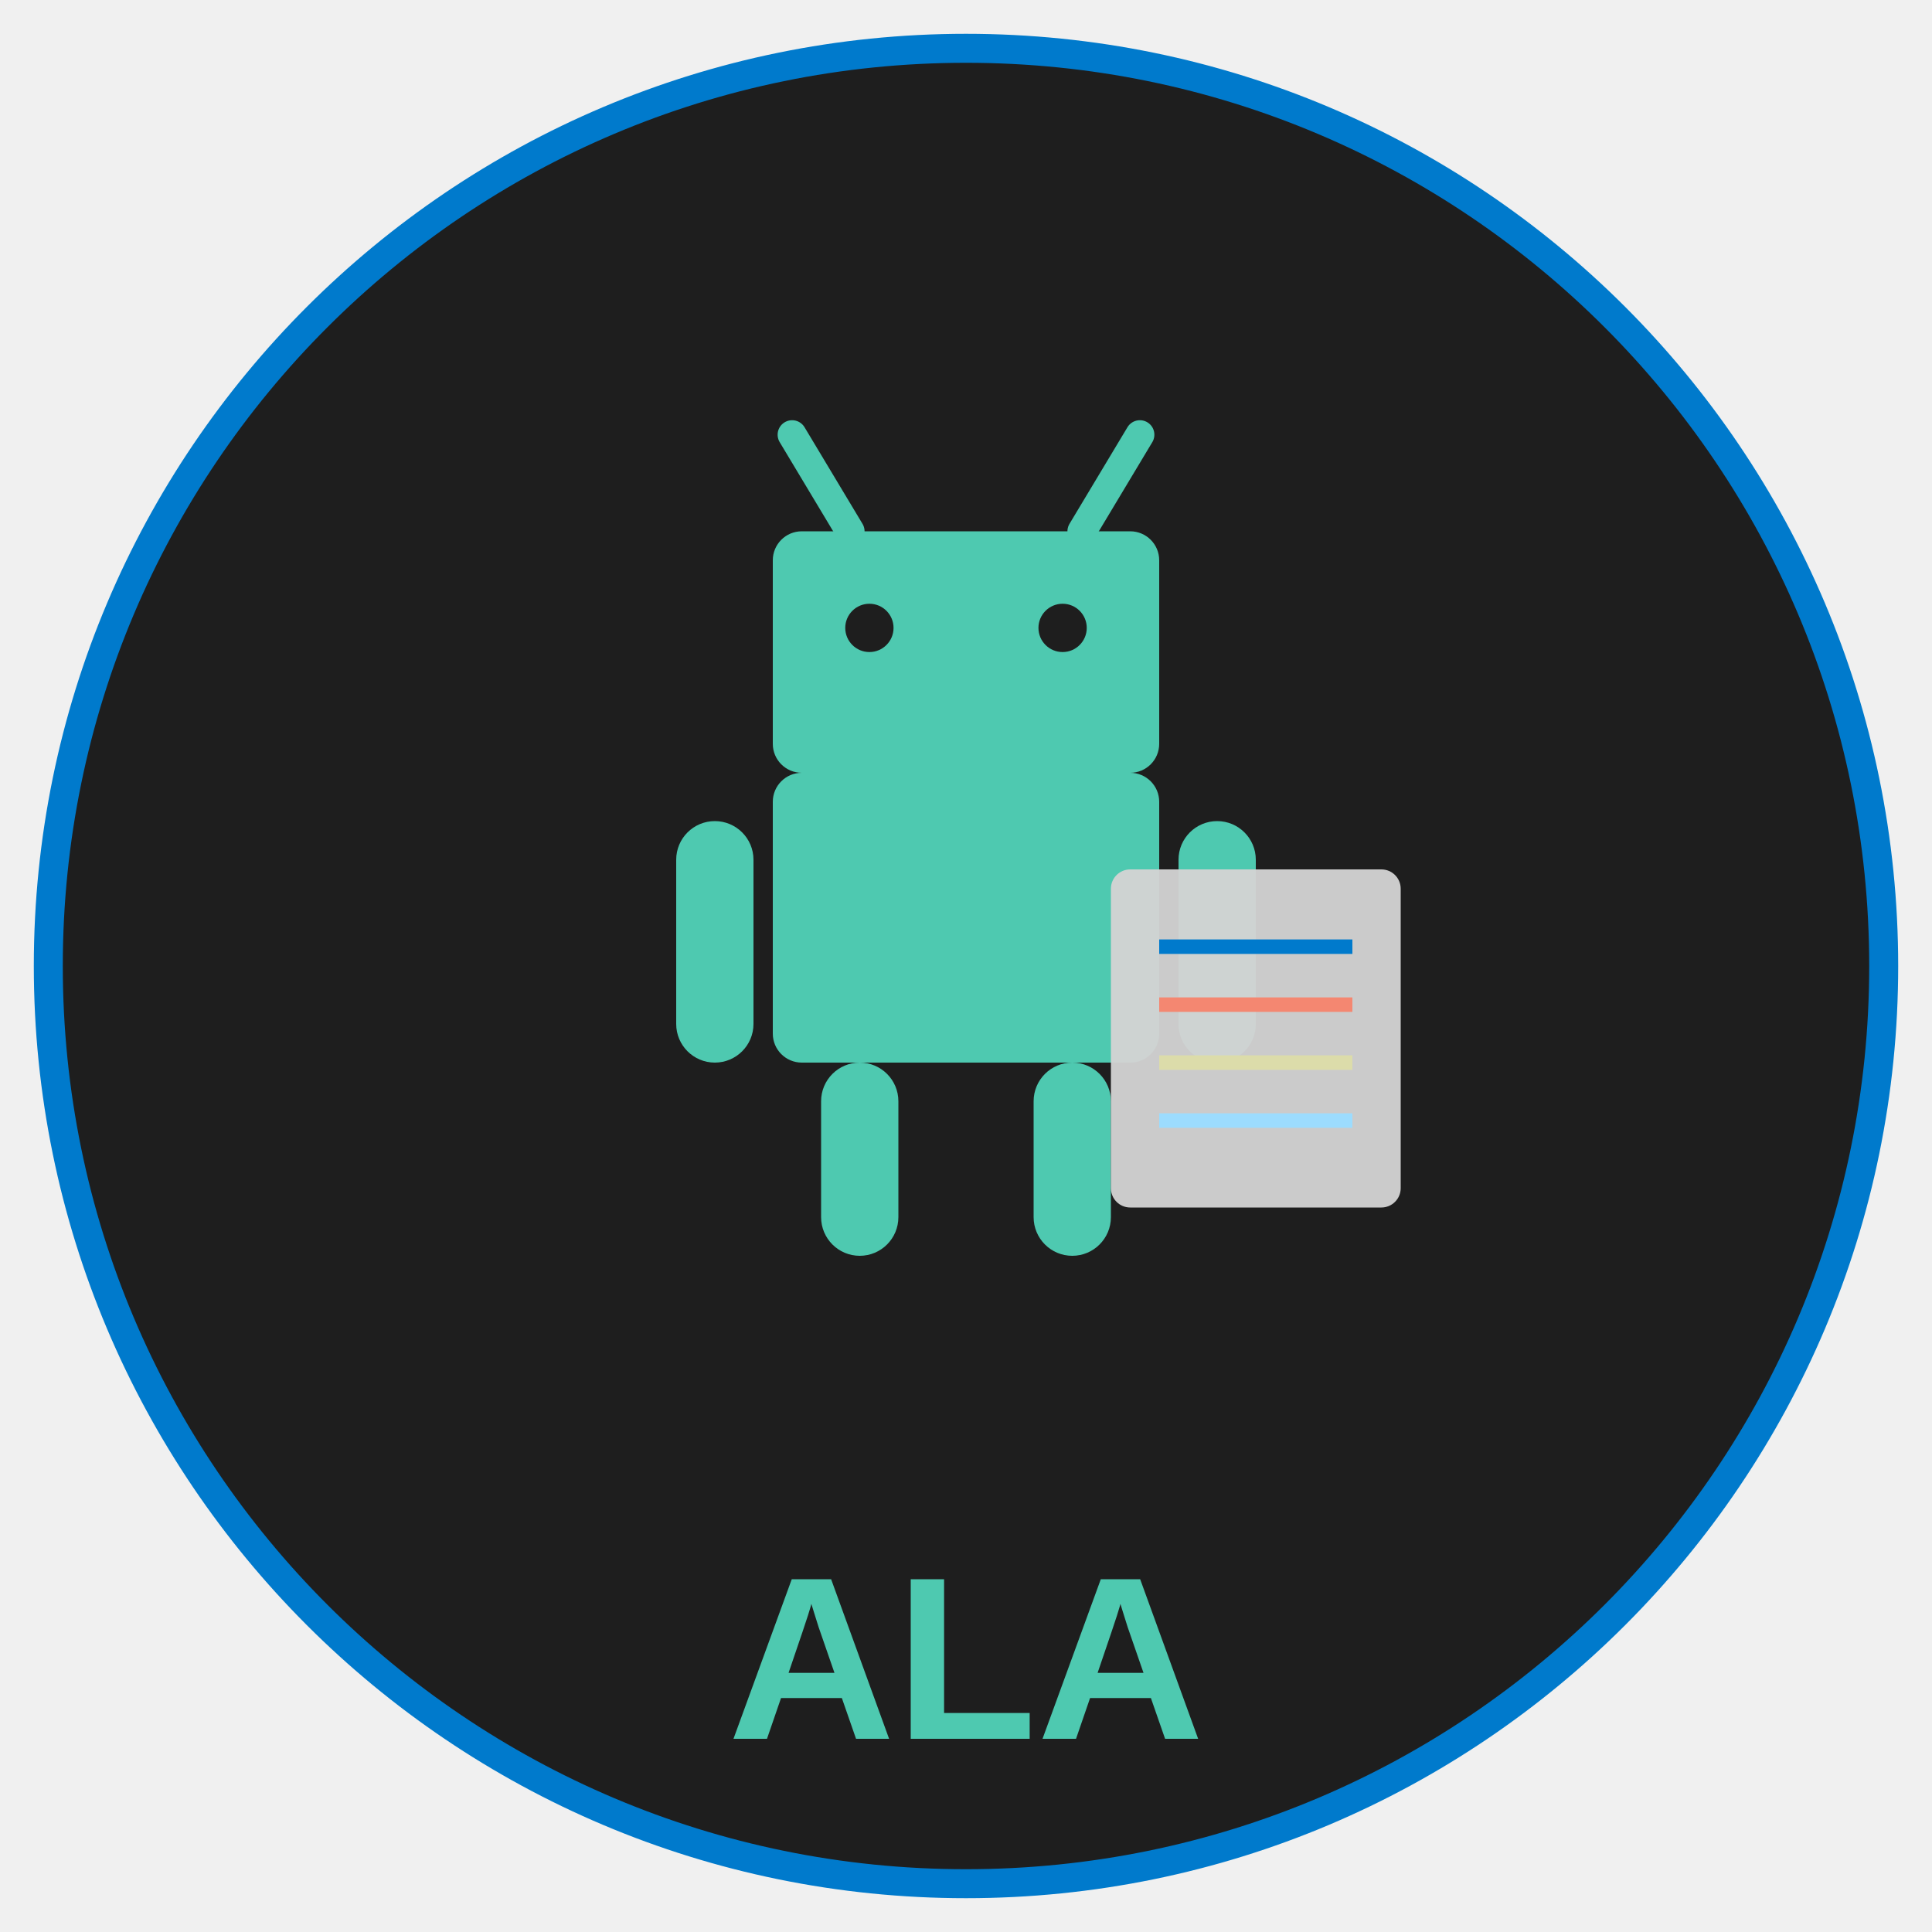
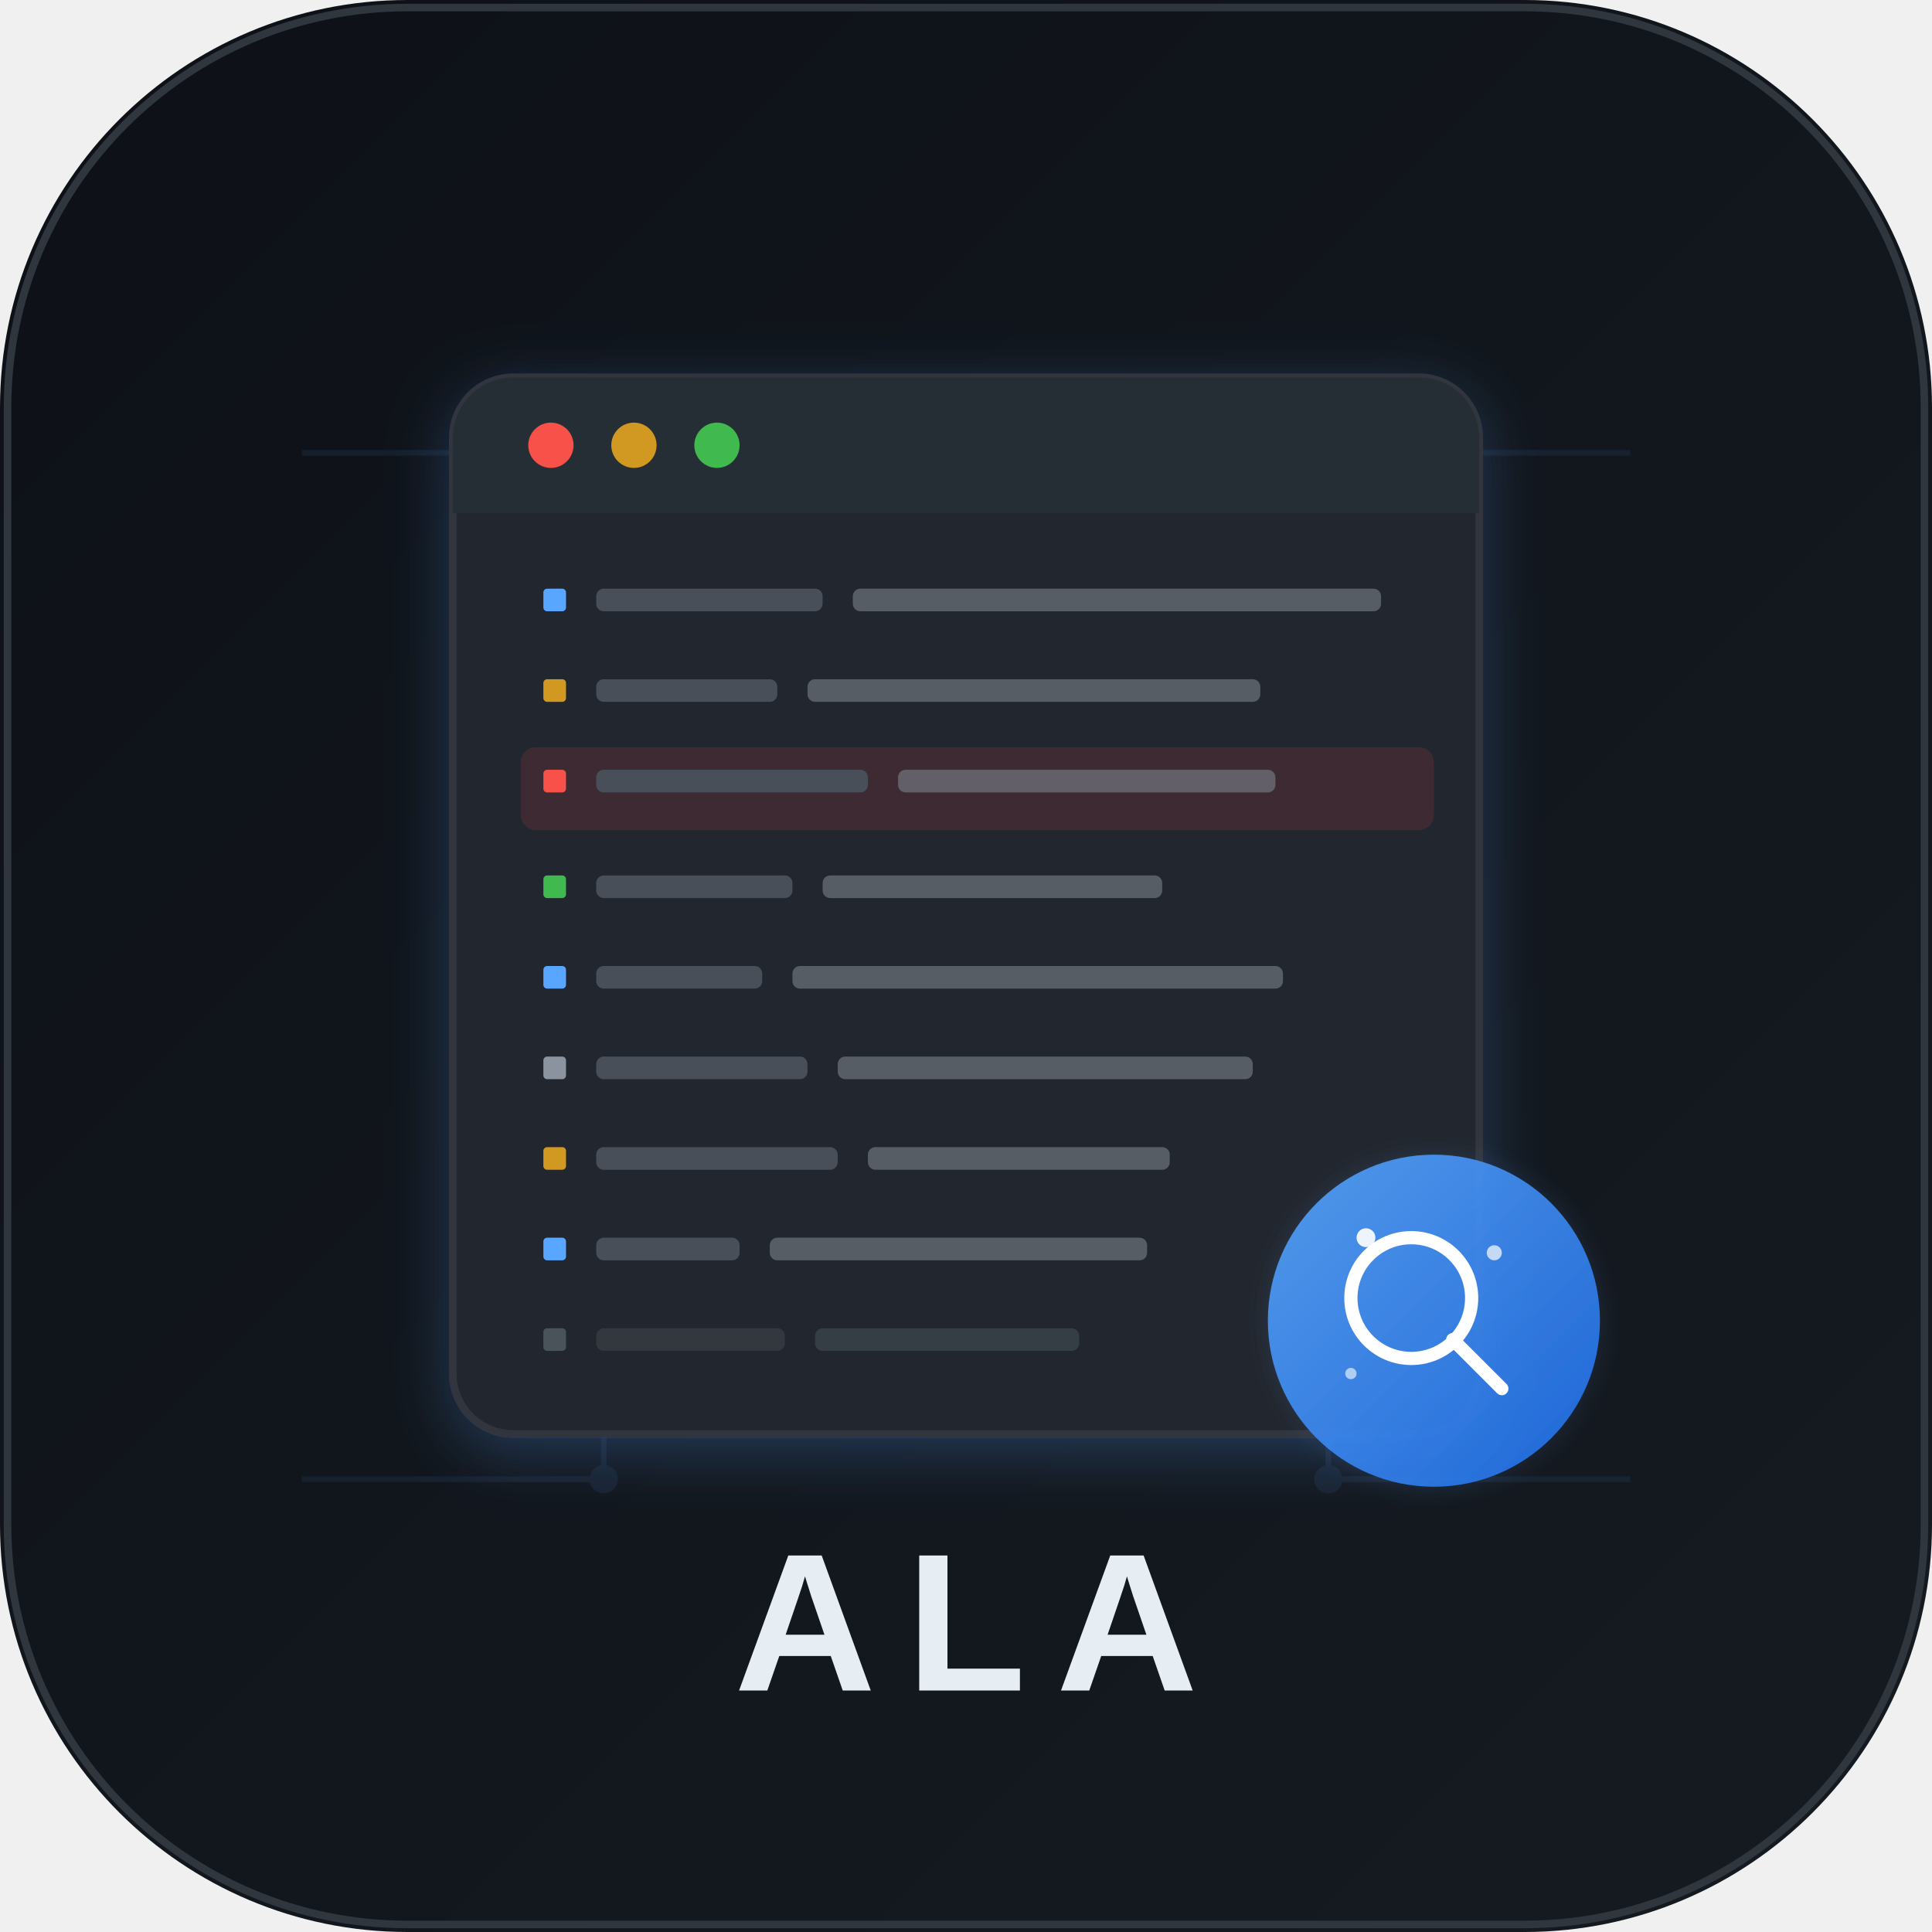
- <svg xmlns="http://www.w3.org/2000/svg" viewBox="0 0 200 200" width="200" height="200">
-   <circle cx="100" cy="100" r="95" fill="#1e1e1e" stroke="#007acc" stroke-width="3" />
-   <g transform="translate(100, 100)">
-     <rect x="-20" y="-45" width="40" height="25" rx="3" fill="#4ec9b0" />
-     <line x1="-12" y1="-45" x2="-18" y2="-55" stroke="#4ec9b0" stroke-width="3" stroke-linecap="round" />
-     <line x1="12" y1="-45" x2="18" y2="-55" stroke="#4ec9b0" stroke-width="3" stroke-linecap="round" />
-     <circle cx="-10" cy="-35" r="2.5" fill="#1e1e1e" />
-     <circle cx="10" cy="-35" r="2.5" fill="#1e1e1e" />
-     <rect x="-20" y="-20" width="40" height="30" rx="3" fill="#4ec9b0" />
-     <rect x="-30" y="-15" width="8" height="25" rx="4" fill="#4ec9b0" />
-     <rect x="22" y="-15" width="8" height="25" rx="4" fill="#4ec9b0" />
-     <rect x="-15" y="10" width="8" height="20" rx="4" fill="#4ec9b0" />
-     <rect x="7" y="10" width="8" height="20" rx="4" fill="#4ec9b0" />
-     <g transform="translate(15, -10)">
-       <rect x="0" y="0" width="30" height="35" rx="2" fill="#d4d4d4" opacity="0.95" />
-       <line x1="5" y1="8" x2="25" y2="8" stroke="#007acc" stroke-width="1.5" />
-       <line x1="5" y1="14" x2="25" y2="14" stroke="#f48771" stroke-width="1.5" />
-       <line x1="5" y1="20" x2="25" y2="20" stroke="#dcdcaa" stroke-width="1.5" />
-       <line x1="5" y1="26" x2="25" y2="26" stroke="#9cdcfe" stroke-width="1.5" />
-     </g>
+ <svg xmlns="http://www.w3.org/2000/svg" viewBox="0 0 512 512" width="512" height="512">
+   <defs>
+     <linearGradient id="bg" x1="0%" y1="0%" x2="100%" y2="100%">
+       <stop offset="0%" stop-color="#0d1117" />
+       <stop offset="100%" stop-color="#161b22" />
+     </linearGradient>
+     <linearGradient id="accent" x1="0%" y1="0%" x2="100%" y2="100%">
+       <stop offset="0%" stop-color="#58a6ff" />
+       <stop offset="100%" stop-color="#1f6feb" />
+     </linearGradient>
+     <linearGradient id="green" x1="0%" y1="0%" x2="0%" y2="100%">
+       <stop offset="0%" stop-color="#3fb950" />
+       <stop offset="100%" stop-color="#238636" />
+     </linearGradient>
+     <linearGradient id="glow" x1="50%" y1="0%" x2="50%" y2="100%">
+       <stop offset="0%" stop-color="#58a6ff" stop-opacity="0.3" />
+       <stop offset="100%" stop-color="#58a6ff" stop-opacity="0" />
+     </linearGradient>
+     <filter id="shadow" x="-10%" y="-10%" width="120%" height="130%">
+       <feDropShadow dx="0" dy="4" stdDeviation="8" flood-color="#58a6ff" flood-opacity="0.25" />
+     </filter>
+     <filter id="innerGlow">
+       <feGaussianBlur in="SourceAlpha" stdDeviation="3" result="blur" />
+       <feFlood flood-color="#58a6ff" flood-opacity="0.15" />
+       <feComposite in2="blur" operator="in" />
+       <feMerge>
+         <feMergeNode />
+         <feMergeNode in="SourceGraphic" />
+       </feMerge>
+     </filter>
+   </defs>
+   <rect width="512" height="512" rx="108" fill="url(#bg)" />
+   <rect x="2" y="2" width="508" height="508" rx="106" fill="none" stroke="#30363d" stroke-width="2" />
+   <g opacity="0.08" stroke="#58a6ff" stroke-width="1.5" fill="none">
+     <path d="M80 120 H160 V200" />
+     <path d="M432 120 H352 V200" />
+     <path d="M80 392 H160 V312" />
+     <path d="M432 392 H352 V312" />
+     <circle cx="160" cy="120" r="3" fill="#58a6ff" />
+     <circle cx="352" cy="120" r="3" fill="#58a6ff" />
+     <circle cx="160" cy="392" r="3" fill="#58a6ff" />
+     <circle cx="352" cy="392" r="3" fill="#58a6ff" />
  </g>
-   <text x="100" y="180" font-family="Arial, sans-serif" font-size="24" font-weight="bold" fill="#4ec9b0" text-anchor="middle">ALA</text>
+   <g filter="url(#shadow)">
+     <rect x="120" y="100" width="272" height="280" rx="16" fill="#21262d" stroke="#30363d" stroke-width="2" />
+     <rect x="120" y="100" width="272" height="36" rx="16" fill="#282e36" />
+     <rect x="120" y="120" width="272" height="16" fill="#282e36" />
+     <circle cx="146" cy="118" r="6" fill="#f85149" />
+     <circle cx="168" cy="118" r="6" fill="#d29922" />
+     <circle cx="190" cy="118" r="6" fill="#3fb950" />
+     <rect x="144" y="156" width="6" height="6" rx="1" fill="#58a6ff" />
+     <rect x="158" y="156" width="60" height="6" rx="2" fill="#484f58" />
+     <rect x="226" y="156" width="140" height="6" rx="2" fill="#8b949e" opacity="0.5" />
+     <rect x="144" y="180" width="6" height="6" rx="1" fill="#d29922" />
+     <rect x="158" y="180" width="48" height="6" rx="2" fill="#484f58" />
+     <rect x="214" y="180" width="120" height="6" rx="2" fill="#8b949e" opacity="0.5" />
+     <rect x="138" y="198" width="242" height="22" rx="4" fill="#f8514920" />
+     <rect x="144" y="204" width="6" height="6" rx="1" fill="#f85149" />
+     <rect x="158" y="204" width="72" height="6" rx="2" fill="#484f58" />
+     <rect x="238" y="204" width="100" height="6" rx="2" fill="#8b949e" opacity="0.5" />
+     <rect x="144" y="232" width="6" height="6" rx="1" fill="#3fb950" />
+     <rect x="158" y="232" width="52" height="6" rx="2" fill="#484f58" />
+     <rect x="218" y="232" width="90" height="6" rx="2" fill="#8b949e" opacity="0.5" />
+     <rect x="144" y="256" width="6" height="6" rx="1" fill="#58a6ff" />
+     <rect x="158" y="256" width="44" height="6" rx="2" fill="#484f58" />
+     <rect x="210" y="256" width="130" height="6" rx="2" fill="#8b949e" opacity="0.5" />
+     <rect x="144" y="280" width="6" height="6" rx="1" fill="#8b949e" />
+     <rect x="158" y="280" width="56" height="6" rx="2" fill="#484f58" />
+     <rect x="222" y="280" width="110" height="6" rx="2" fill="#8b949e" opacity="0.5" />
+     <rect x="144" y="304" width="6" height="6" rx="1" fill="#d29922" />
+     <rect x="158" y="304" width="64" height="6" rx="2" fill="#484f58" />
+     <rect x="230" y="304" width="80" height="6" rx="2" fill="#8b949e" opacity="0.5" />
+     <rect x="144" y="328" width="6" height="6" rx="1" fill="#58a6ff" />
+     <rect x="158" y="328" width="38" height="6" rx="2" fill="#484f58" />
+     <rect x="204" y="328" width="100" height="6" rx="2" fill="#8b949e" opacity="0.5" />
+     <rect x="144" y="352" width="6" height="6" rx="1" fill="#8b949e" opacity="0.4" />
+     <rect x="158" y="352" width="50" height="6" rx="2" fill="#484f58" opacity="0.4" />
+     <rect x="216" y="352" width="70" height="6" rx="2" fill="#8b949e" opacity="0.2" />
+   </g>
+   <g transform="translate(340, 310)">
+     <circle cx="40" cy="40" r="44" fill="url(#accent)" opacity="0.9" filter="url(#innerGlow)" />
+     <circle cx="34" cy="34" r="16" fill="none" stroke="#fff" stroke-width="3.5" />
+     <line x1="45" y1="45" x2="58" y2="58" stroke="#fff" stroke-width="3.5" stroke-linecap="round" />
+     <circle cx="22" cy="18" r="2.5" fill="#fff" opacity="0.9" />
+     <circle cx="56" cy="22" r="2" fill="#fff" opacity="0.7" />
+     <circle cx="18" cy="54" r="1.5" fill="#fff" opacity="0.6" />
+   </g>
+   <text x="256" y="448" font-family="'SF Pro Display', -apple-system, 'Segoe UI', Arial, sans-serif" font-size="52" font-weight="800" fill="#e6edf3" text-anchor="middle" letter-spacing="8">ALA</text>
</svg>
